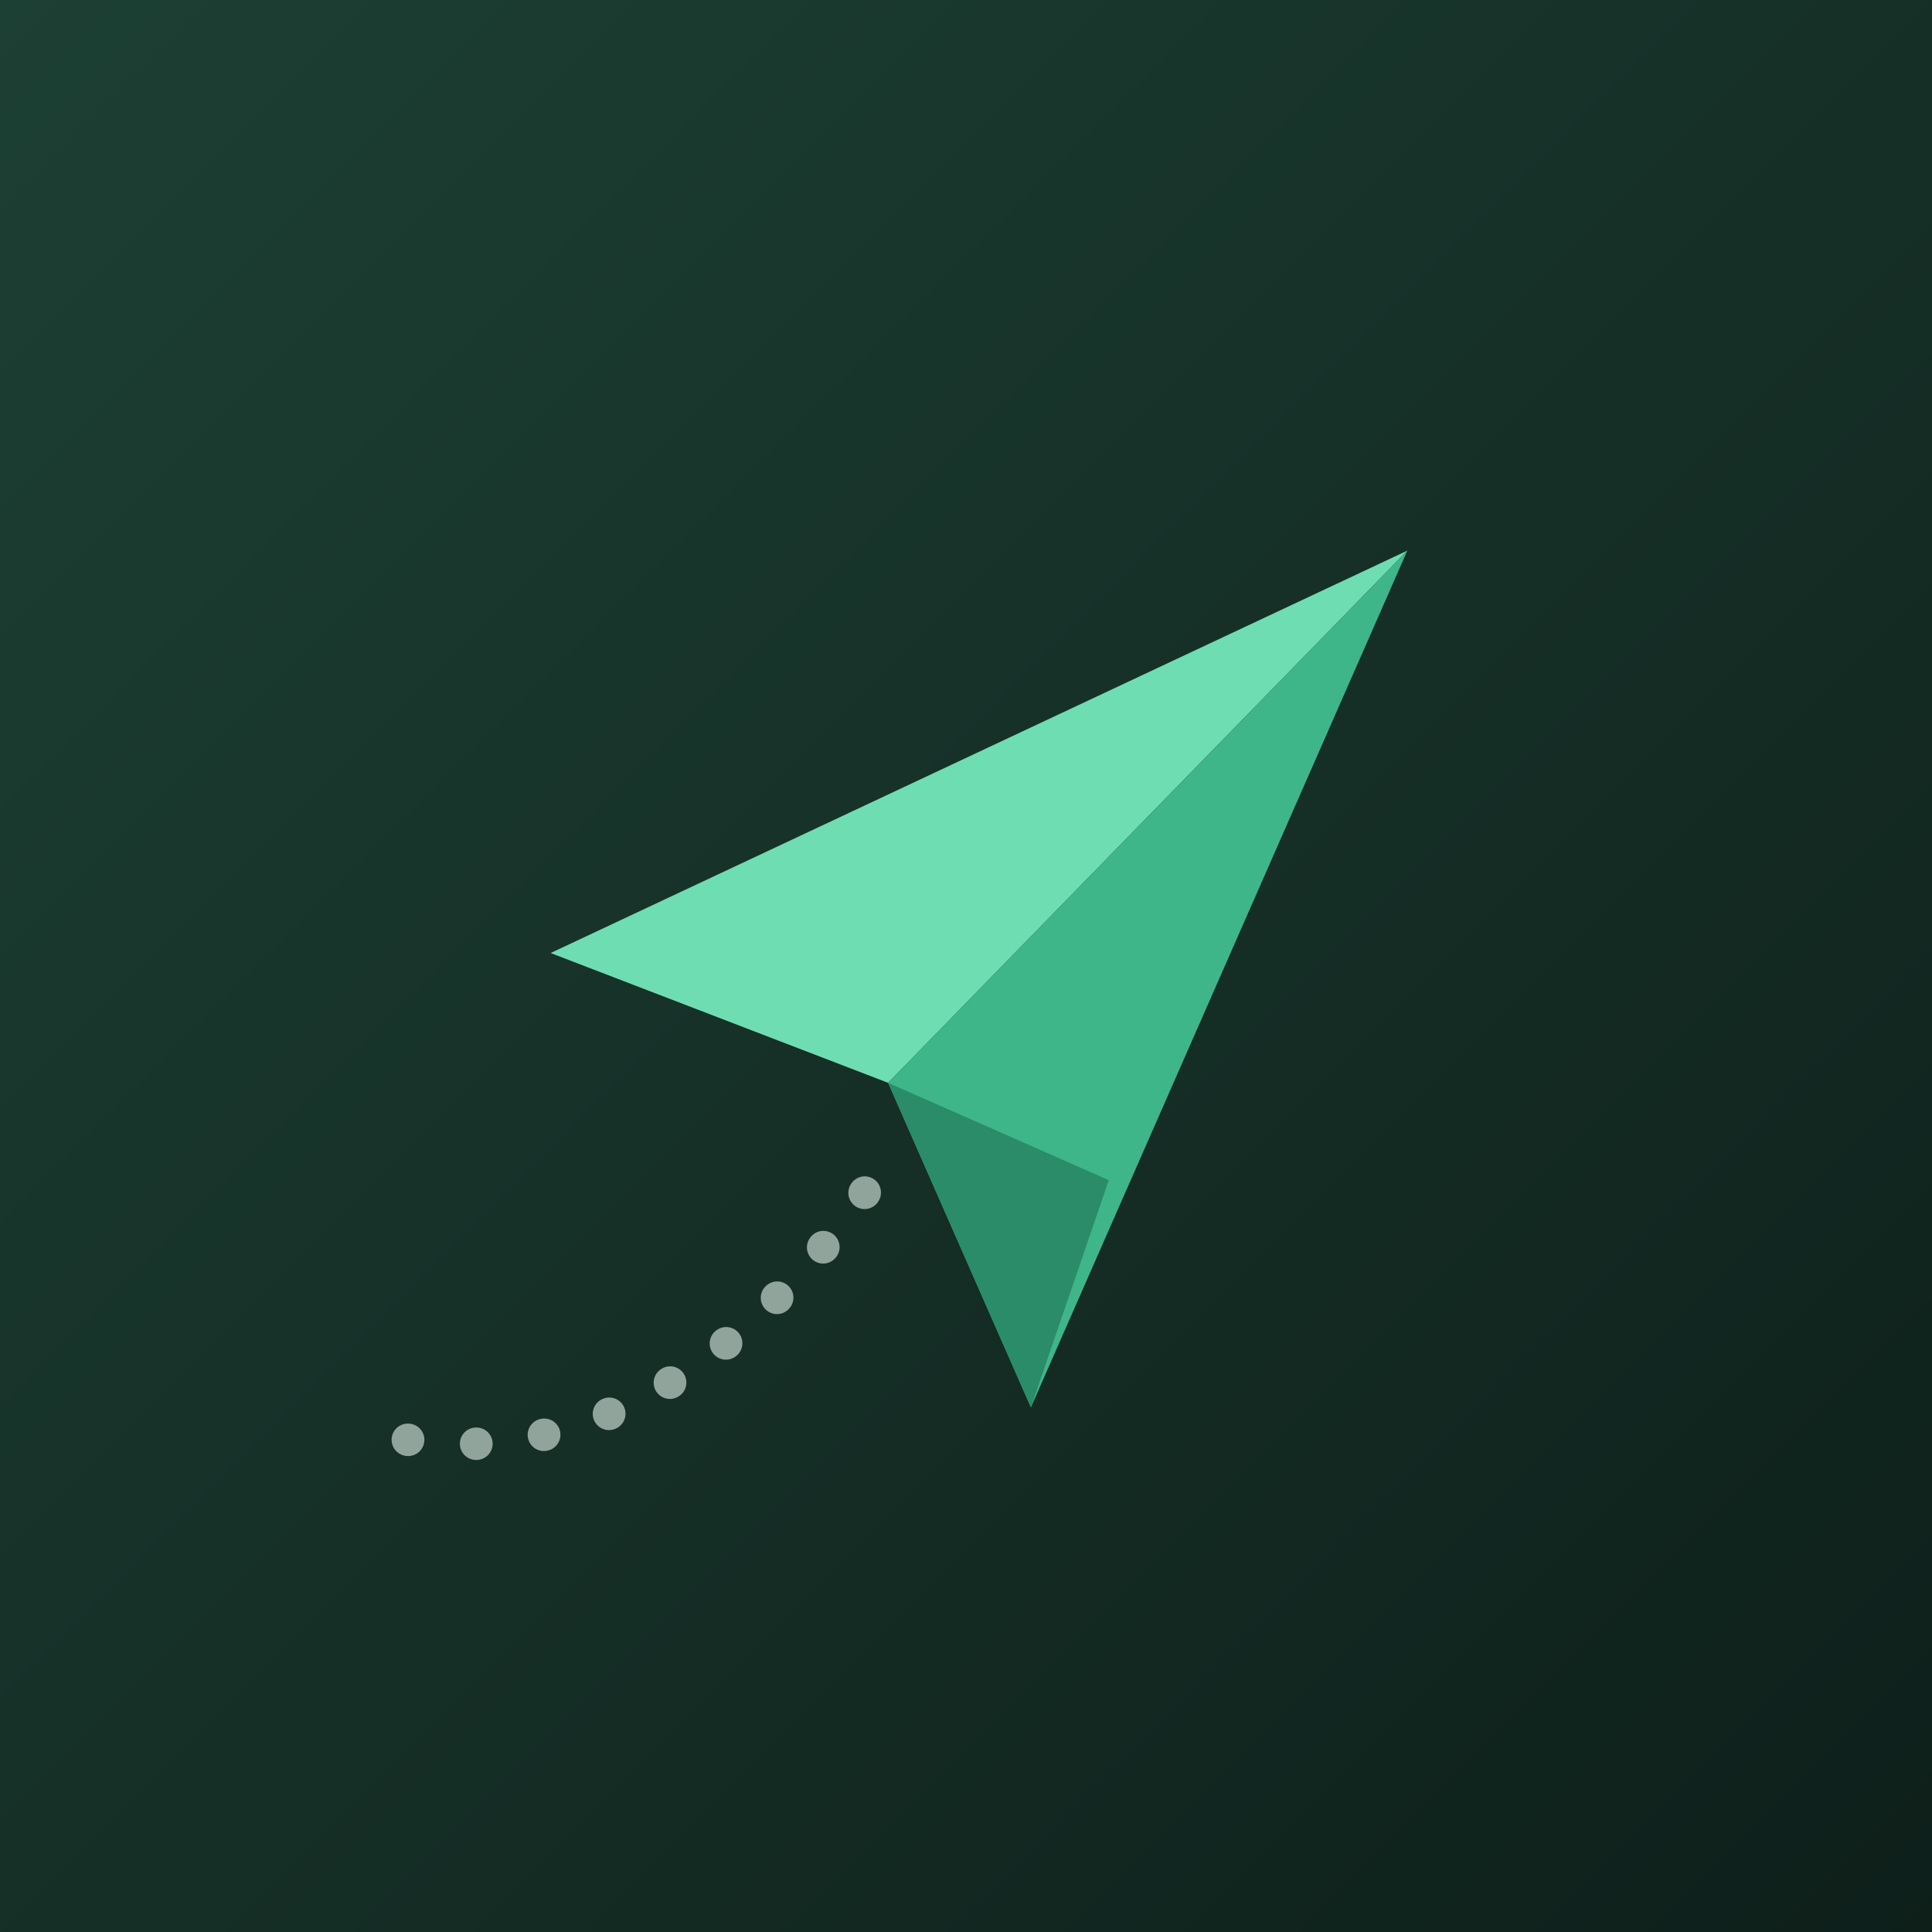
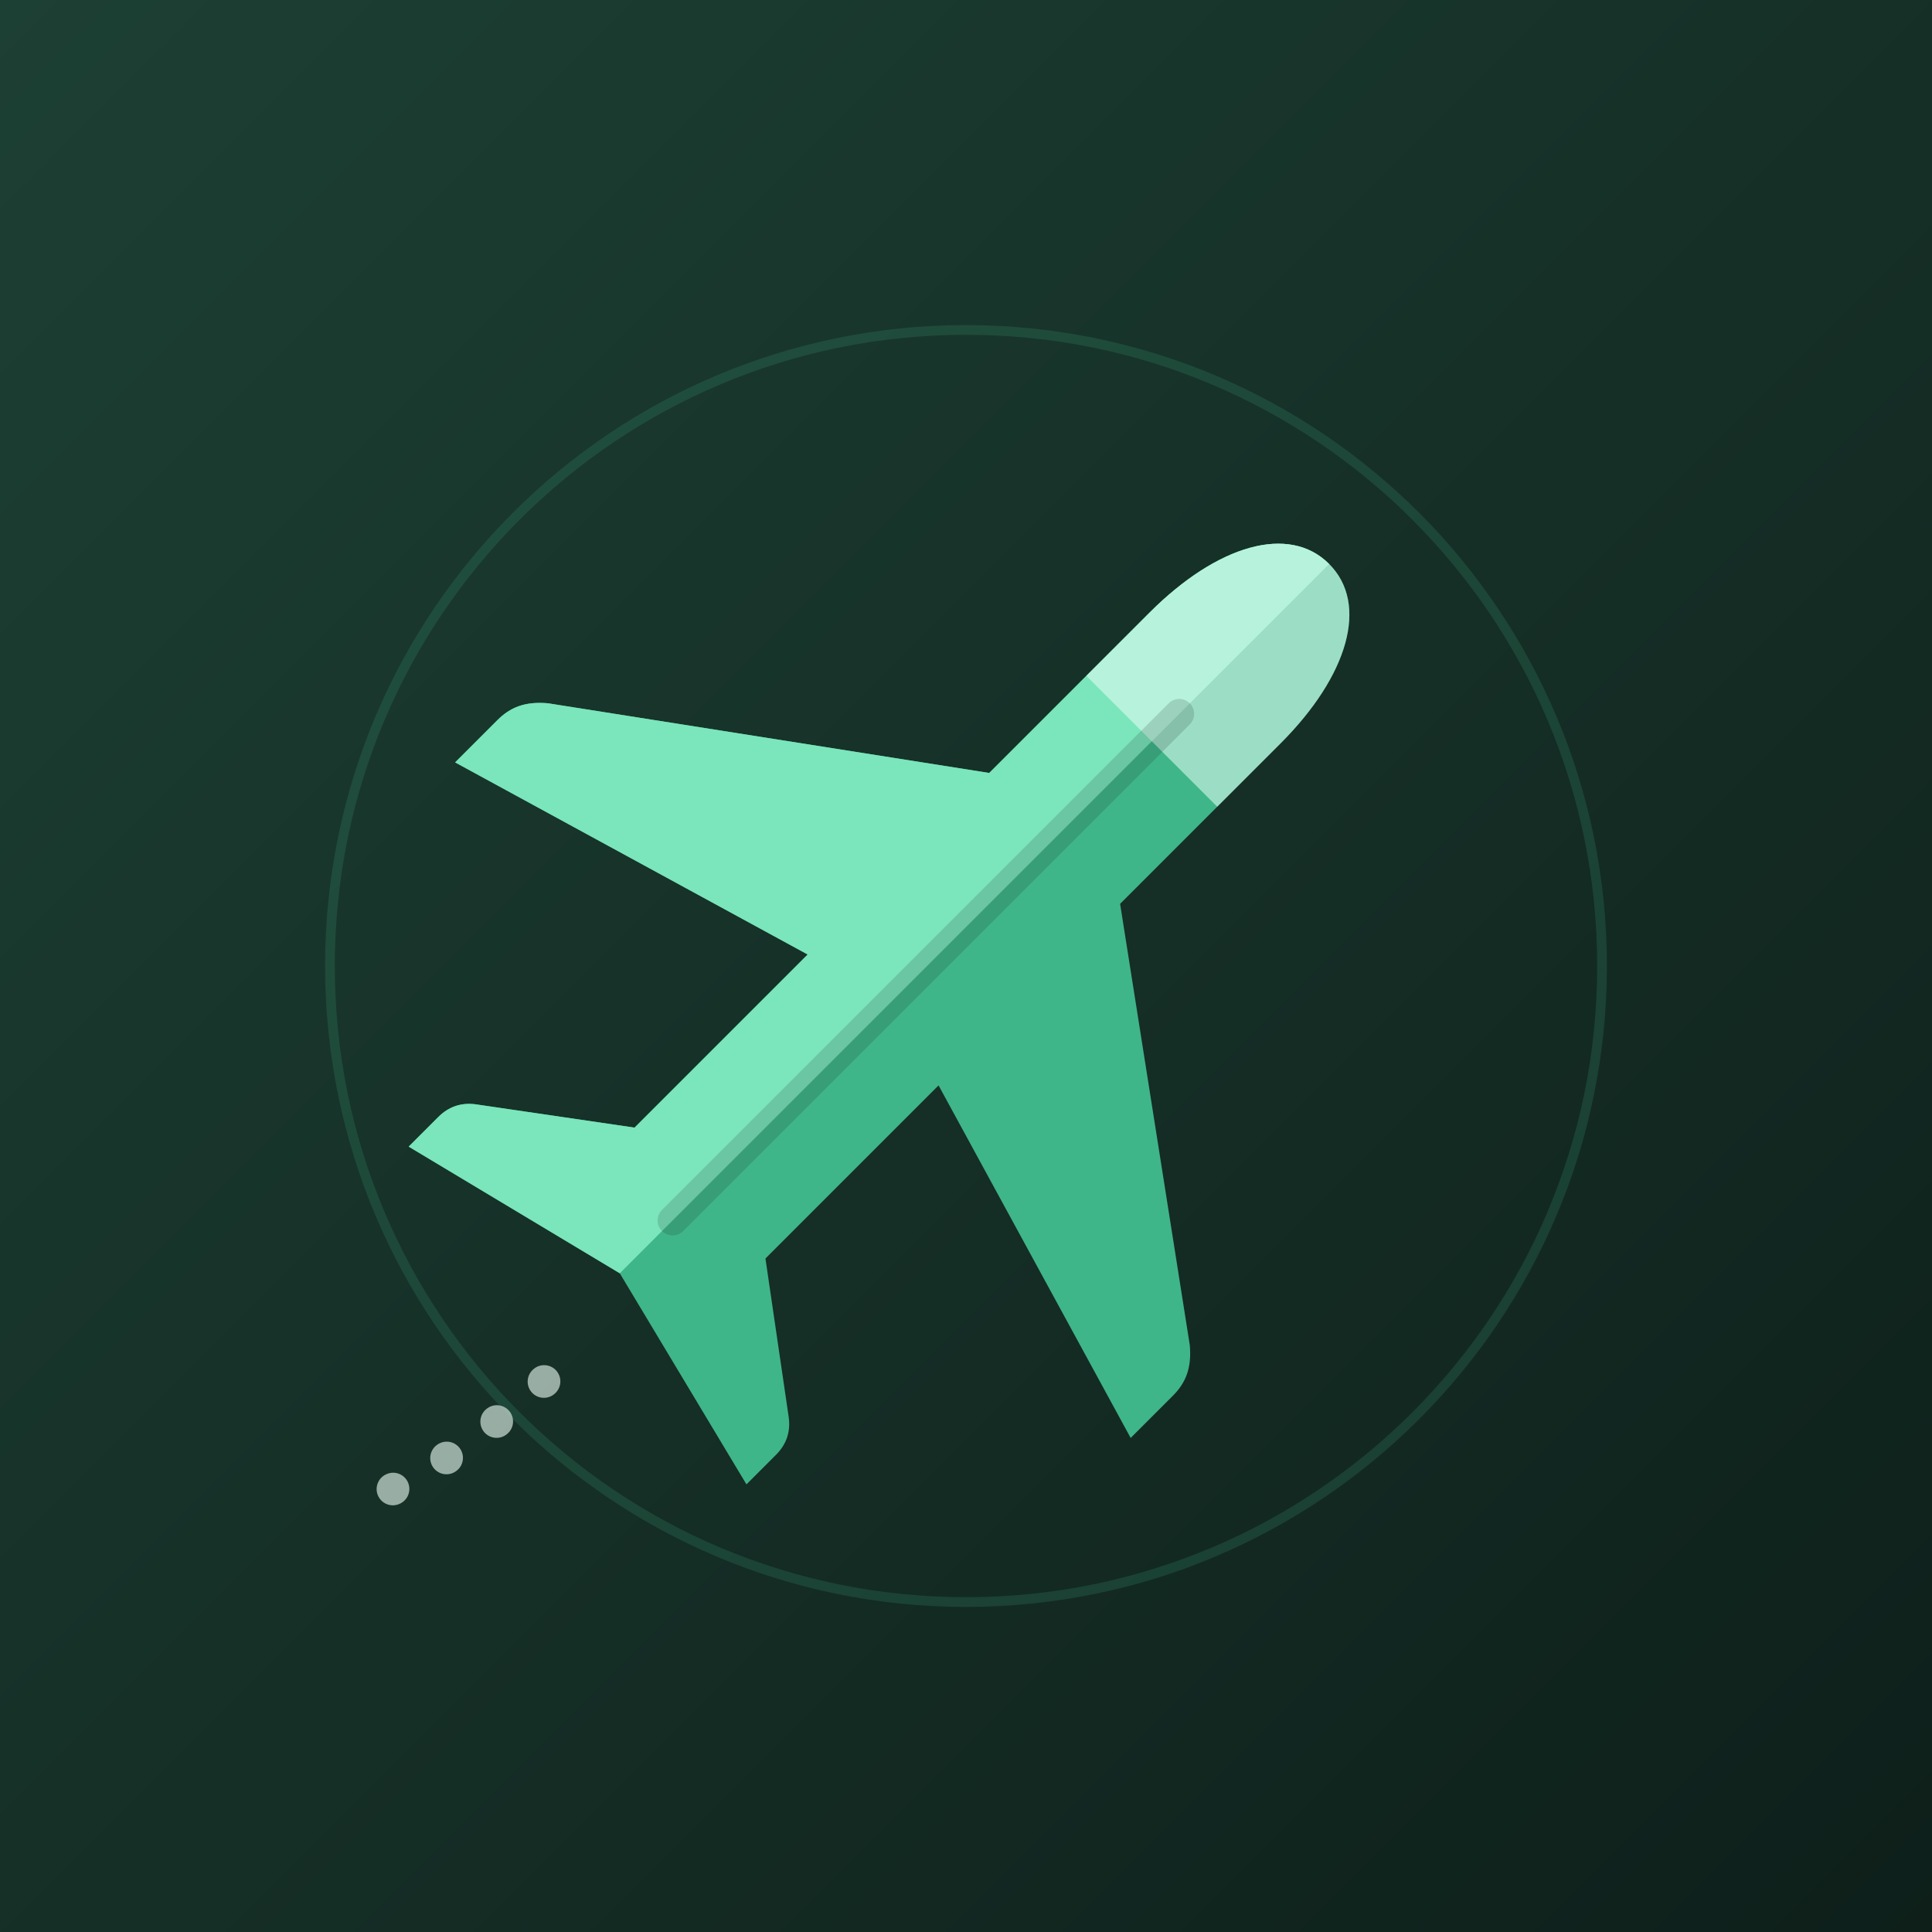
<svg xmlns="http://www.w3.org/2000/svg" viewBox="0 0 512 512" width="512" height="512">
  <defs>
    <linearGradient id="bg" x1="0" y1="0" x2="1" y2="1">
      <stop offset="0" stop-color="#1D4034" />
      <stop offset="1" stop-color="#0E1F1A" />
    </linearGradient>
  </defs>
  <rect width="512" height="512" fill="url(#bg)" />
  <g transform="translate(256 256) scale(.86) translate(-256 -256)">
-     <path d="M84 402C150 412 202 362 230 318" fill="none" stroke="#B9CBC3" stroke-opacity=".75" stroke-width="10" stroke-linecap="round" stroke-dasharray="0.1 21" />
-     <path d="M392 128 128 252l104 40Z" fill="#6FDDB2" />
-     <path d="M392 128 232 292l44 100Z" fill="#3FB58A" />
-     <path d="M232 292l44 100 24-70Z" fill="#2A8C69" />
+     <circle cx="256" cy="256" r="196" fill="none" stroke="#3FB58A" stroke-opacity=".18" stroke-width="3" />
+     <path d="M126 384C108 400 90 414 64 424" fill="none" stroke="#B9CBC3" stroke-opacity=".8" stroke-width="10" stroke-linecap="round" stroke-dasharray="0.1 19" />
+     <g transform="translate(256 244) rotate(45) scale(.92) translate(-256 -256)">
+       <defs>
+         <path id="p" d="M256 84C275 84 287 106 287 138L287 214 408 302C414 307 416 312 416 318L416 338 287 300 287 382 330 414C334 417 336 421 336 426L336 440 256 420 176 440 176 426C176 421 178 417 182 414L225 382 225 300 96 338 96 318C96 312 98 307 104 302L225 214 225 138C225 106 237 84 256 84Z" />
+         <clipPath id="l">
+           <rect x="0" y="0" width="256" height="512" />
+         </clipPath>
+       </defs>
+       <use href="#p" fill="#3FB58A" />
+       <use href="#p" fill="#7BE5BC" clip-path="url(#l)" />
+       <path d="M256 84C275 84 287 106 287 138L287 168 225 168 225 138C225 106 237 84 256 84Z" fill="#E9FFF6" opacity=".55" />
+       <rect x="251" y="150" width="10" height="250" rx="5" fill="#0E1F1A" opacity=".16" />
+     </g>
  </g>
</svg>
